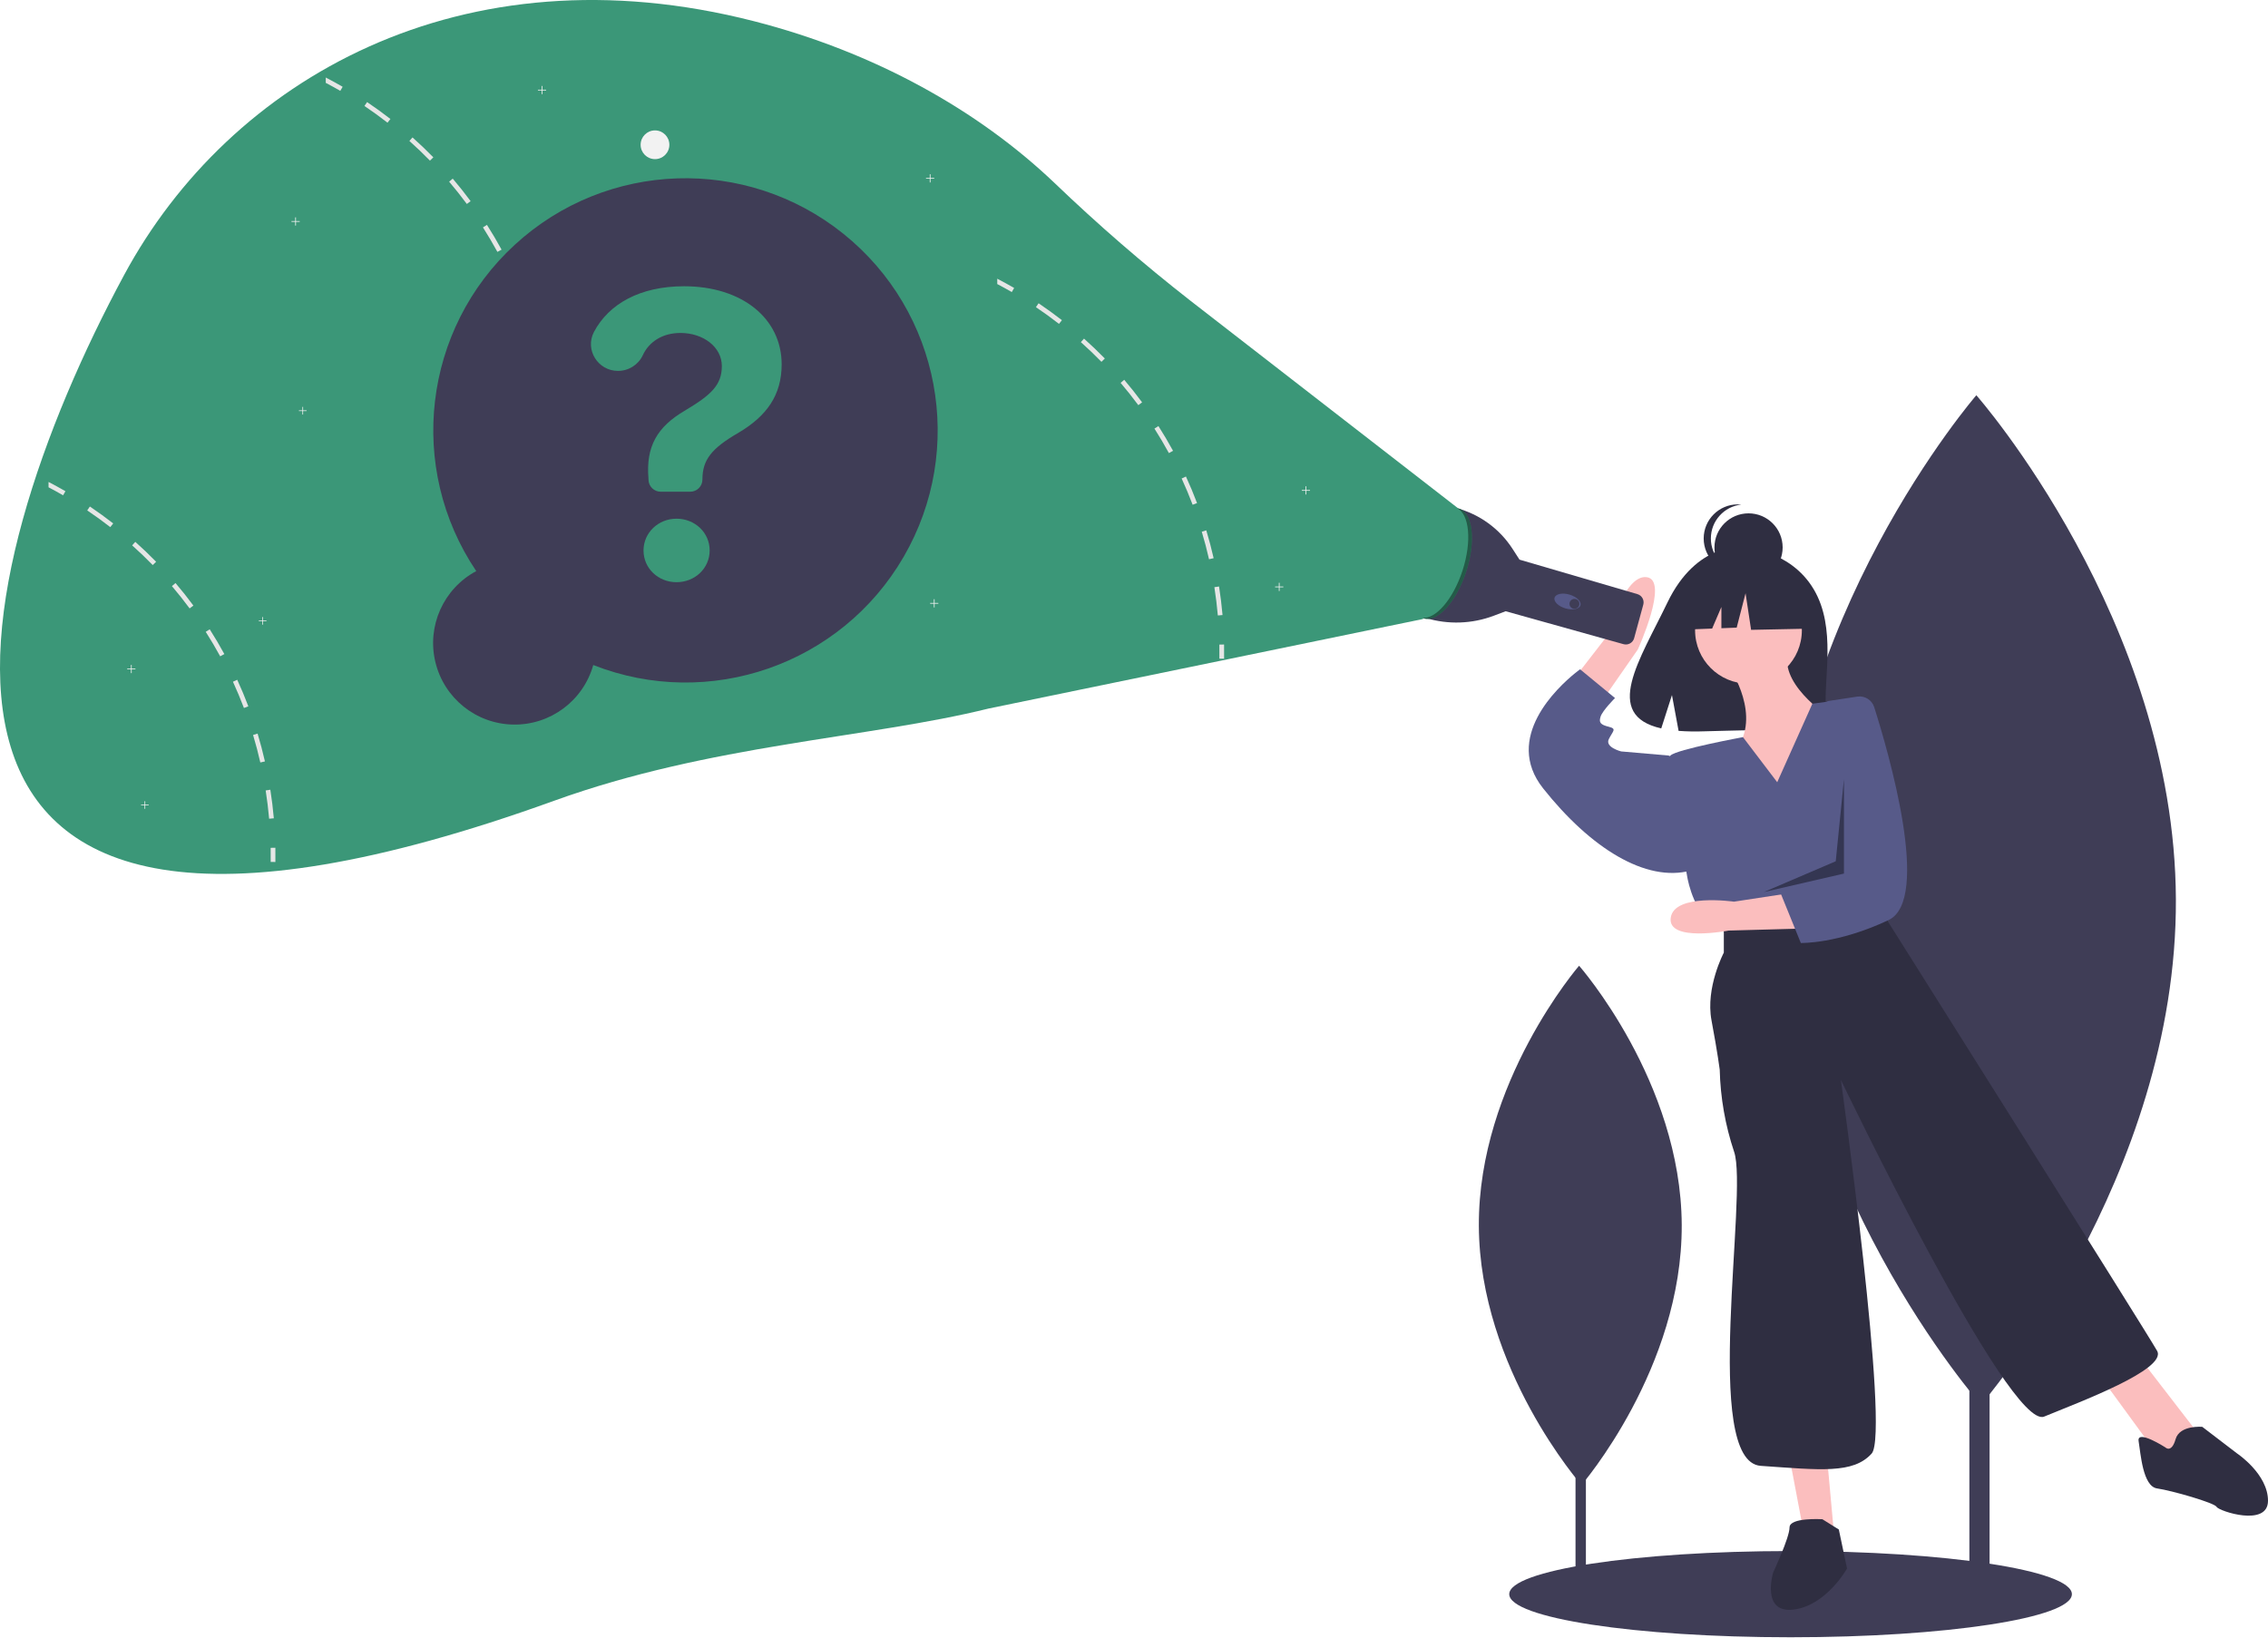
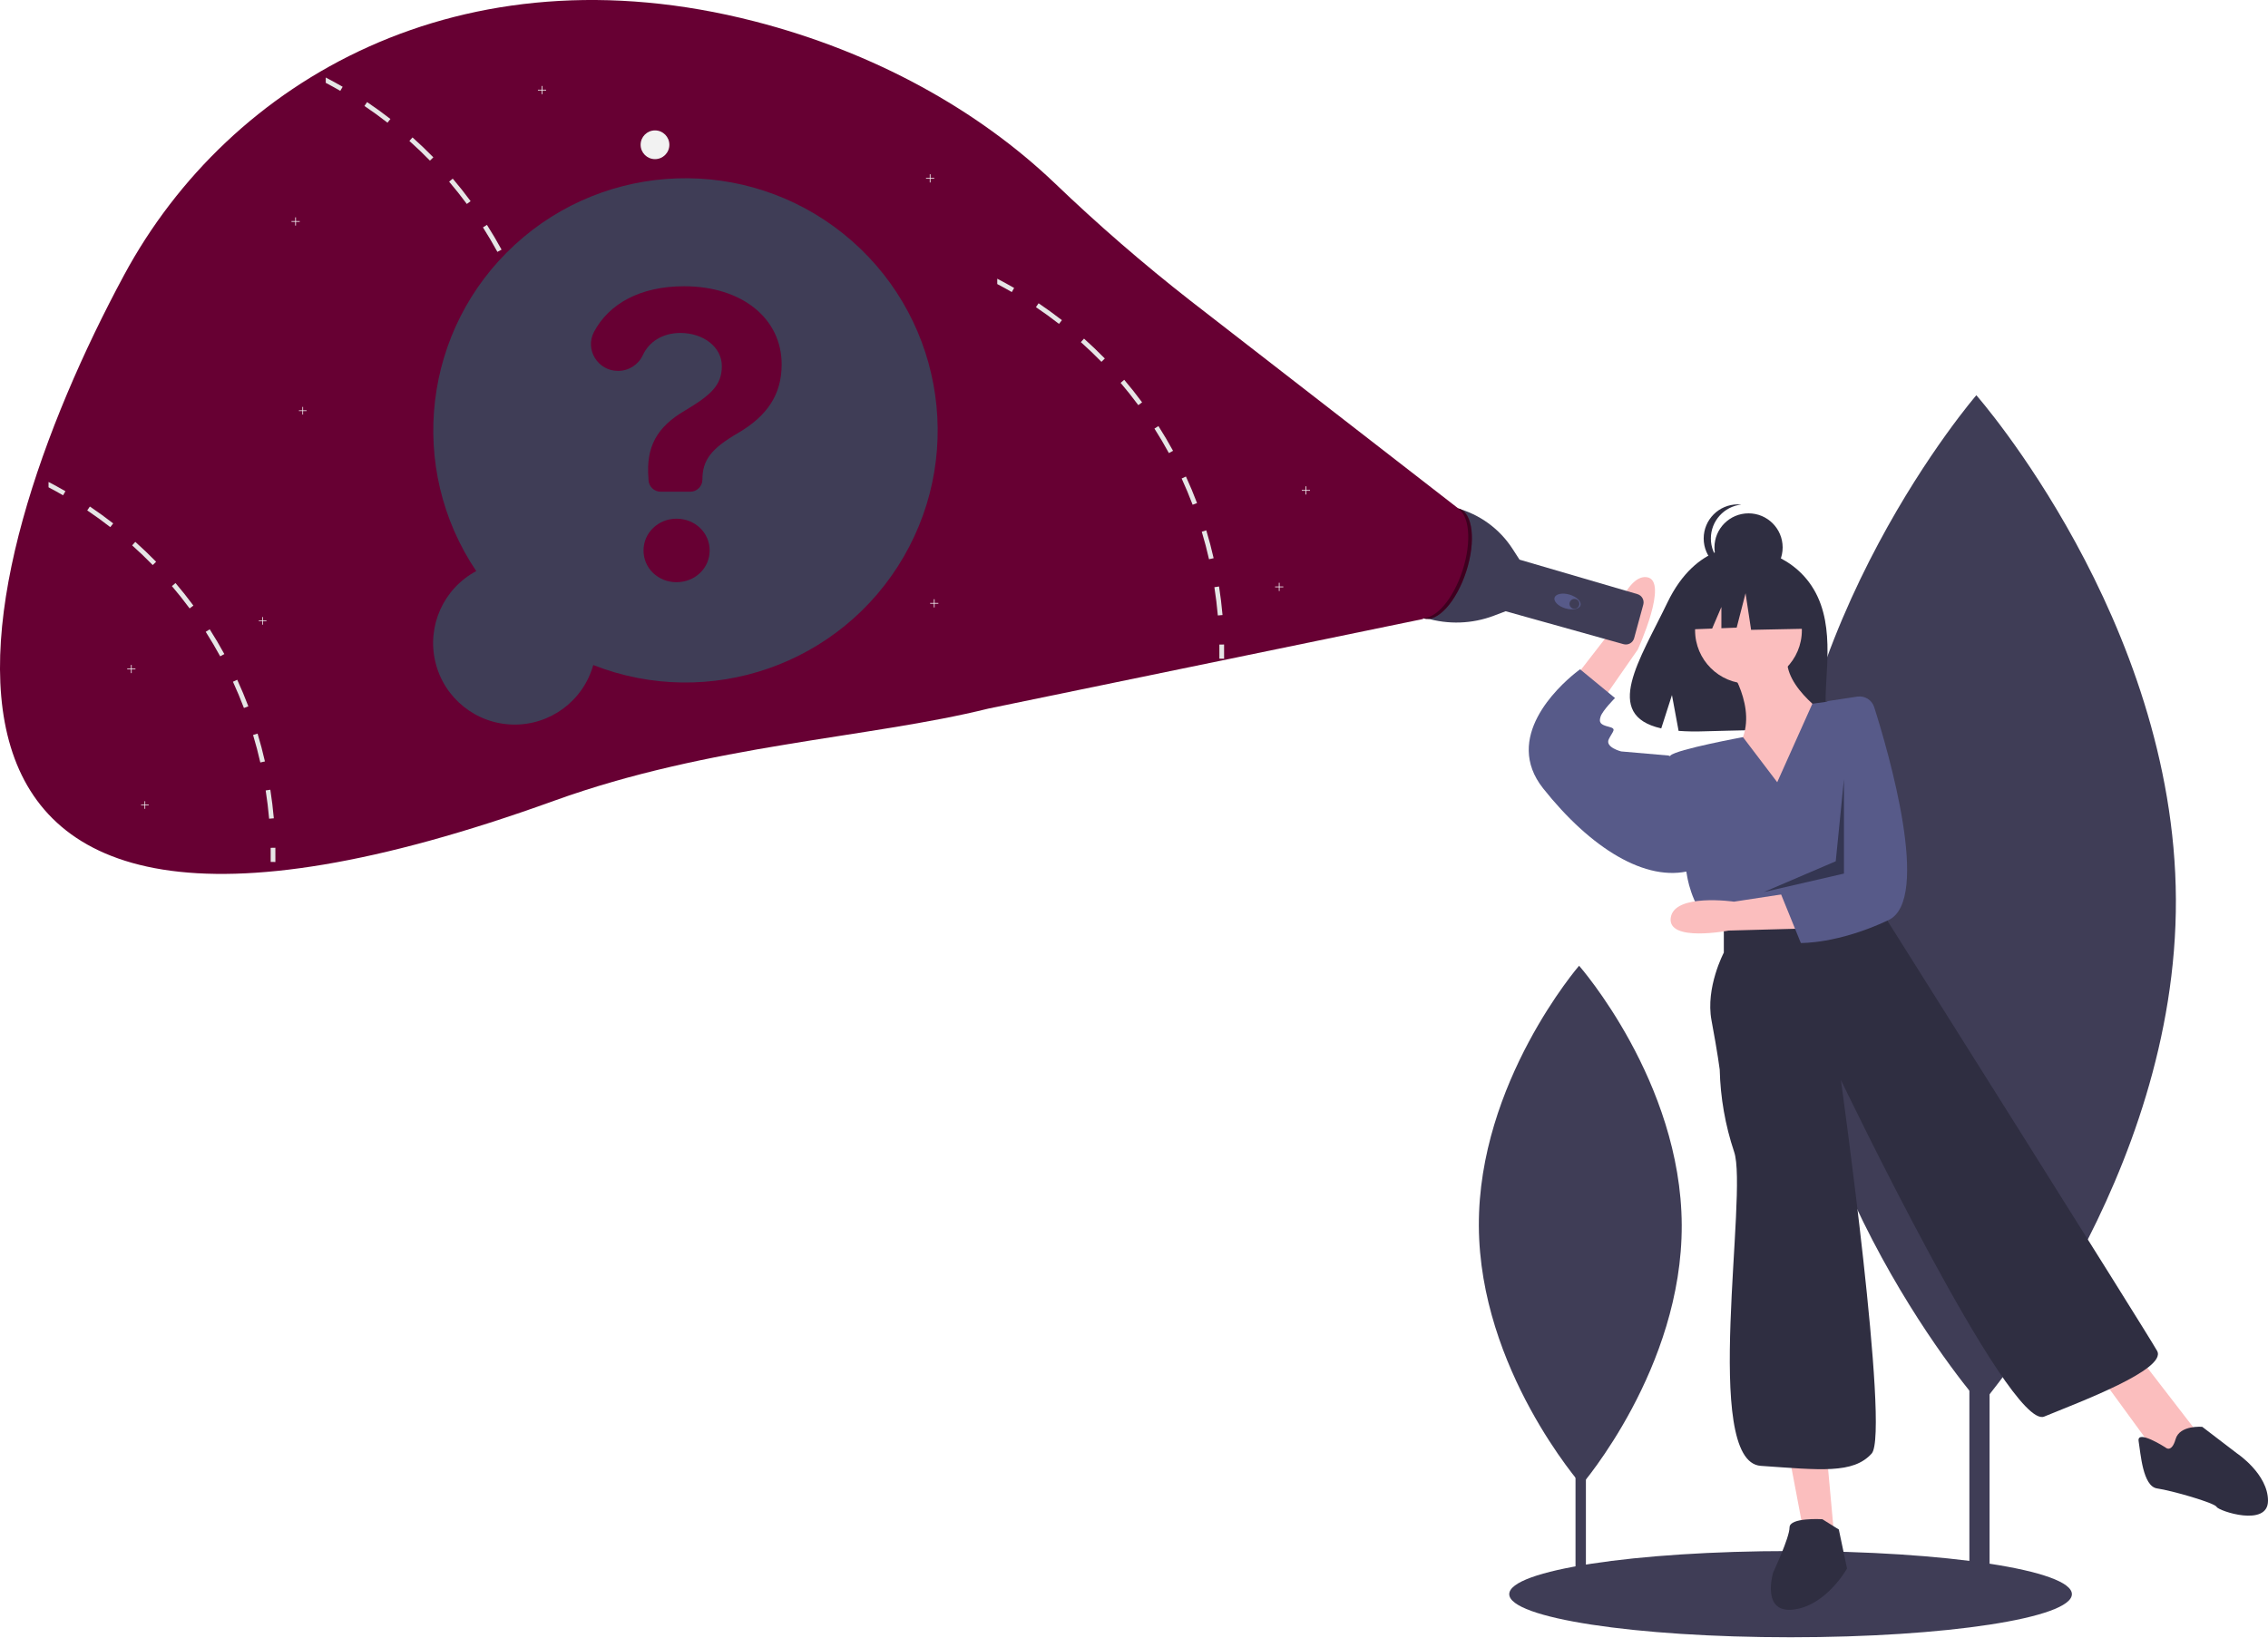
<svg xmlns="http://www.w3.org/2000/svg" id="b7da5827-4560-4d63-9360-f6e9beb837fe" data-name="Layer 1" width="1104.469" height="797.515" viewBox="0 0 1104.469 797.515">
  <rect x="959.049" y="388.464" width="9.832" height="388.345" fill="#3f3d56" />
  <path d="M1107.38,489.196c.626,135.795-94.913,246.321-94.913,246.321s-96.553-109.641-97.179-245.435,94.913-246.321,94.913-246.321S1106.754,353.401,1107.38,489.196Z" transform="translate(-47.76569 -51.24247)" fill="#3f3d56" />
  <rect x="767.244" y="571.186" width="5.057" height="199.735" fill="#3f3d56" />
  <path d="M866.733,647.882c.322,69.842-48.816,126.689-48.816,126.689s-49.66-56.391-49.982-126.233,48.816-126.689,48.816-126.689S866.411,578.04,866.733,647.882Z" transform="translate(-47.76569 -51.24247)" fill="#3f3d56" />
  <ellipse cx="871.969" cy="776.515" rx="137" ry="21" fill="#3f3d56" />
  <path d="M931.034,338.324c-11.607-19.612-34.57-20.526-34.57-20.526s-22.376-2.861-36.731,27.008c-13.379,27.841-31.845,54.722-2.973,61.239l5.215-16.232,3.23,17.44a112.967,112.967,0,0,0,12.353.211c30.92-.998,60.366.292,59.418-10.803C935.715,381.911,942.202,357.194,931.034,338.324Z" transform="translate(-47.76569 -51.24247)" fill="#2f2e41" />
  <path d="M889.234,375.258s15,21,6,38,21,35,21,35l22-48s-26-17-19-33Z" transform="translate(-47.76569 -51.24247)" fill="#fbbebe" />
  <circle cx="851.469" cy="307.015" r="26" fill="#fbbebe" />
  <path d="M809.255,388.313l21.728-28.034s7.651-29.385,18.731-27.895-4.377,35.24-4.377,35.24l-21.589,31.031Z" transform="translate(-47.76569 -51.24247)" fill="#fbbebe" />
  <polygon points="871.469 710.015 878.469 747.015 893.469 751.015 889.469 707.015 871.469 710.015" fill="#fbbebe" />
  <polygon points="1022.469 670.015 1049.469 707.015 1060.469 712.015 1069.469 697.015 1042.469 662.015 1022.469 670.015" fill="#fbbebe" />
  <path d="M913.234,432.258l-16.681-21.959s-32.319,5.959-35.319,8.959,8,58,8,58,2,15,11,23l9,6,74-15,2.782-32.926a86.41,86.41,0,0,0-22.782-66.074l0,0-12.876,1.76Z" transform="translate(-47.76569 -51.24247)" fill="#575a89" />
  <path d="M865.234,421.258l-5-2-23-2s-8-2-6-6,4-5,0-6-5-2-4-5,7-9,7-9l-17-14s-.92.651-2.407,1.855c-8.44,6.834-35.147,31.489-15.593,56.145,23,29,50,46,72,40Z" transform="translate(-47.76569 -51.24247)" fill="#575a89" />
  <path d="M887.234,501.258v14s-9,17-6,33,4,24,4,24a136.533,136.533,0,0,0,7,40c7,20-16,151,13,153s45,4,54-6-15-182-15-182,82,171,99,164,60-23,55-32-131-209-131-209l-4-9Z" transform="translate(-47.76569 -51.24247)" fill="#2f2e41" />
  <path d="M935.234,791.258s-16-1-16,4-8,22-8,22-6,20,10,18,26-20,26-20l-4-19Z" transform="translate(-47.76569 -51.24247)" fill="#2f2e41" />
  <path d="M1102.234,756.258s-14-9-13-3,2,22,9,23,28,7,29,9,25,10,25-3-15-23-15-23l-17-13s-11-1-13,6S1102.234,756.258,1102.234,756.258Z" transform="translate(-47.76569 -51.24247)" fill="#2f2e41" />
  <circle cx="851.508" cy="266.654" r="16.604" fill="#2f2e41" />
  <path d="M880.922,313.528a16.604,16.604,0,0,1,14.856-16.51,16.772,16.772,0,0,0-1.748-.093,16.604,16.604,0,1,0,0,33.208,16.772,16.772,0,0,0,1.748-.093A16.604,16.604,0,0,1,880.922,313.528Z" transform="translate(-47.76569 -51.24247)" fill="#2f2e41" />
  <polygon points="878.136 285.191 855.45 273.307 824.12 278.169 817.638 306.797 833.774 306.176 838.282 295.659 838.282 306.003 845.727 305.717 850.048 288.972 852.749 306.797 879.217 306.257 878.136 285.191" fill="#2f2e41" />
  <path d="M924.544,503.574l-34.987.946s-29.854,5.809-28.179-6.241,30.799-7.835,30.799-7.835l31.88-4.863Z" transform="translate(-47.76569 -51.24247)" fill="#fbbebe" />
  <path d="M952.226,390.562a7.467,7.467,0,0,1,8.236,5.128c6.849,21.584,27.951,93.813,6.985,103.723-24.694,11.672-42.714,11.158-42.714,11.158l-9.645-23.748,8.781-8.24,9.374-60.275,4.492-25.55Z" transform="translate(-47.76569 -51.24247)" fill="#575a89" />
  <polygon points="897.969 379.515 893.969 419.515 858.969 434.515 897.969 425.515 897.969 379.515" opacity="0.4" />
  <path d="M756.98,298.705h0a46.84,46.84,0,0,1,27.352,19.87l3.271,5.066.165.21L845.153,340.641a4.183,4.183,0,0,1,2.861,5.115l-4.455,16.335a4.183,4.183,0,0,1-5.161,2.928l-57.4-16.044-.001.002-5.765,2.179a51.515,51.515,0,0,1-33.122,1.126h0Z" transform="translate(-47.76569 -51.24247)" fill="#3f3d56" />
  <ellipse cx="811.107" cy="344.233" rx="3.504" ry="6.57" transform="translate(205.1751 974.7836) rotate(-73.69006)" fill="#575a89" />
  <circle cx="766.716" cy="294.14" r="2.409" fill="#3f3d56" />
-   <ellipse cx="749.694" cy="325.728" rx="28.09" ry="12.703" transform="translate(160.8404 887.1541) rotate(-72.0342)" fill="#3b9778" />
+   <ellipse cx="749.694" cy="325.728" rx="28.09" ry="12.703" transform="translate(160.8404 887.1541) rotate(-72.0342)" fill="#670033" />
  <path d="M759.994,329.124c4.611-14.22,3.357-27.472-2.711-30.355a5.891,5.891,0,0,1,1.076.238c6.673,2.164,8.204,15.881,3.419,30.639s-14.074,24.967-20.748,22.803a5.863,5.863,0,0,1-.708-.284C746.886,353,755.461,343.104,759.994,329.124Z" transform="translate(-47.76569 -51.24247)" opacity="0.4" />
-   <path d="M757.734,298.758,627.497,197.732a861.922,861.922,0,0,1-66.215-57.386C524.156,104.959,473.758,76.666,415.08,61.602,272.519,25.005,159.582,89.897,108.214,185.181c-78.495,145.604-138.65,381.879,209.394,256.11,76.117-27.506,153.165-30.429,211.586-44.918l211.54-43.616Z" transform="translate(-47.76569 -51.24247)" fill="#3b9778" />
+   <path d="M757.734,298.758,627.497,197.732a861.922,861.922,0,0,1-66.215-57.386C524.156,104.959,473.758,76.666,415.08,61.602,272.519,25.005,159.582,89.897,108.214,185.181c-78.495,145.604-138.65,381.879,209.394,256.11,76.117-27.506,153.165-30.429,211.586-44.918l211.54-43.616Z" transform="translate(-47.76569 -51.24247)" fill="#670033" />
  <circle cx="318.969" cy="70.515" r="7" fill="#f2f2f2" />
  <polygon points="454.949 86.695 453.127 86.695 453.127 84.873 452.771 84.873 452.771 86.695 450.949 86.695 450.949 87.051 452.771 87.051 452.771 88.873 453.127 88.873 453.127 87.051 454.949 87.051 454.949 86.695" fill="#f2f2f2" />
  <polygon points="637.949 238.695 636.127 238.695 636.127 236.873 635.771 236.873 635.771 238.695 633.949 238.695 633.949 239.051 635.771 239.051 635.771 240.873 636.127 240.873 636.127 239.051 637.949 239.051 637.949 238.695" fill="#f2f2f2" />
  <polygon points="624.949 285.695 623.127 285.695 623.127 283.873 622.771 283.873 622.771 285.695 620.949 285.695 620.949 286.051 622.771 286.051 622.771 287.873 623.127 287.873 623.127 286.051 624.949 286.051 624.949 285.695" fill="#f2f2f2" />
  <polygon points="65.949 325.695 64.127 325.695 64.127 323.873 63.771 323.873 63.771 325.695 61.949 325.695 61.949 326.051 63.771 326.051 63.771 327.873 64.127 327.873 64.127 326.051 65.949 326.051 65.949 325.695" fill="#f2f2f2" />
  <polygon points="145.949 107.695 144.127 107.695 144.127 105.873 143.771 105.873 143.771 107.695 141.949 107.695 141.949 108.051 143.771 108.051 143.771 109.873 144.127 109.873 144.127 108.051 145.949 108.051 145.949 107.695" fill="#f2f2f2" />
  <polygon points="456.949 293.695 455.127 293.695 455.127 291.873 454.771 291.873 454.771 293.695 452.949 293.695 452.949 294.051 454.771 294.051 454.771 295.873 455.127 295.873 455.127 294.051 456.949 294.051 456.949 293.695" fill="#f2f2f2" />
  <polygon points="265.949 43.695 264.127 43.695 264.127 41.873 263.771 41.873 263.771 43.695 261.949 43.695 261.949 44.051 263.771 44.051 263.771 45.873 264.127 45.873 264.127 44.051 265.949 44.051 265.949 43.695" fill="#f2f2f2" />
  <path d="M314.415,238.915l-2.27.35c.71,4.54,1.27,9.18,1.68,13.77l2.29-.2C315.705,248.185,315.135,243.505,314.415,238.915Z" transform="translate(-47.76569 -51.24247)" fill="#e6e6e6" />
  <path d="M308.205,211.575l-2.2.67c1.33,4.4,2.52,8.91,3.53,13.4l2.25-.51C310.755,220.595,309.545,216.035,308.205,211.575Z" transform="translate(-47.76569 -51.24247)" fill="#e6e6e6" />
  <path d="M298.295,185.355l-2.09.96c1.92,4.19,3.72,8.49,5.35,12.79l2.15-.81C302.055,193.945,300.245,189.585,298.295,185.355Z" transform="translate(-47.76569 -51.24247)" fill="#e6e6e6" />
  <path d="M284.895,160.775l-1.94,1.23c2.47,3.88,4.84,7.9,7.04,11.93l2.02-1.1C289.795,168.755,287.395,164.695,284.895,160.775Z" transform="translate(-47.76569 -51.24247)" fill="#e6e6e6" />
  <path d="M268.235,138.245l-1.75,1.49c2.98,3.5,5.88,7.16,8.62,10.86l1.84-1.37C274.185,145.485,271.255,141.785,268.235,138.245Z" transform="translate(-47.76569 -51.24247)" fill="#e6e6e6" />
  <path d="M248.655,118.185l-1.53,1.71c3.44,3.07,6.81,6.3,10.02,9.59l1.65-1.61C255.545,124.545,252.135,121.285,248.655,118.185Z" transform="translate(-47.76569 -51.24247)" fill="#e6e6e6" />
  <path d="M226.535,100.965l-1.29,1.9c3.82,2.57,7.6,5.31,11.23,8.14l1.42-1.81C234.215,106.335,230.395,103.565,226.535,100.965Z" transform="translate(-47.76569 -51.24247)" fill="#e6e6e6" />
  <path d="M206.405,89.005v2.6c2.39,1.25,4.76,2.56,7.08,3.9l1.15-1.99Q210.585,91.175,206.405,89.005Z" transform="translate(-47.76569 -51.24247)" fill="#e6e6e6" />
  <path d="M314.57,267.221l2.299-.042c.042,2.321.045,4.655.009,6.936l-2.298-.036C314.614,271.824,314.611,269.516,314.57,267.221Z" transform="translate(-47.76569 -51.24247)" fill="#e6e6e6" />
  <path d="M179.415,435.915l-2.27.35c.71,4.54,1.27,9.18,1.68,13.77l2.29-.2C180.705,445.185,180.135,440.505,179.415,435.915Z" transform="translate(-47.76569 -51.24247)" fill="#e6e6e6" />
  <path d="M173.205,408.575l-2.2.67c1.33,4.4,2.52,8.91,3.53,13.4l2.25-.51C175.755,417.595,174.545,413.035,173.205,408.575Z" transform="translate(-47.76569 -51.24247)" fill="#e6e6e6" />
  <path d="M163.295,382.355l-2.09.96c1.92,4.19,3.72,8.49,5.35,12.79l2.15-.81C167.055,390.945,165.245,386.585,163.295,382.355Z" transform="translate(-47.76569 -51.24247)" fill="#e6e6e6" />
  <path d="M149.895,357.775l-1.94,1.23c2.47,3.88,4.84,7.9,7.04,11.93l2.02-1.1C154.795,365.755,152.395,361.695,149.895,357.775Z" transform="translate(-47.76569 -51.24247)" fill="#e6e6e6" />
  <path d="M133.235,335.245l-1.75,1.49c2.98,3.5,5.88,7.16,8.62,10.86l1.84-1.37C139.185,342.485,136.255,338.785,133.235,335.245Z" transform="translate(-47.76569 -51.24247)" fill="#e6e6e6" />
  <path d="M113.655,315.185l-1.53,1.71c3.44,3.07,6.81,6.3,10.02,9.59l1.65-1.61C120.545,321.545,117.135,318.285,113.655,315.185Z" transform="translate(-47.76569 -51.24247)" fill="#e6e6e6" />
  <path d="M91.535,297.965l-1.29,1.9c3.82,2.57,7.6,5.31,11.23,8.14l1.42-1.81C99.215,303.335,95.395,300.565,91.535,297.965Z" transform="translate(-47.76569 -51.24247)" fill="#e6e6e6" />
  <path d="M71.405,286.005v2.6c2.39,1.25,4.76,2.56,7.08,3.9l1.15-1.99Q75.585,288.175,71.405,286.005Z" transform="translate(-47.76569 -51.24247)" fill="#e6e6e6" />
  <path d="M179.57,464.221l2.299-.042c.042,2.321.045,4.655.009,6.936l-2.298-.036C179.614,468.824,179.611,466.516,179.57,464.221Z" transform="translate(-47.76569 -51.24247)" fill="#e6e6e6" />
  <path d="M641.415,336.915l-2.27.35c.71,4.54,1.27,9.18,1.68,13.77l2.29-.2C642.705,346.185,642.135,341.505,641.415,336.915Z" transform="translate(-47.76569 -51.24247)" fill="#e6e6e6" />
  <path d="M635.205,309.575l-2.2.67c1.33,4.4,2.52,8.91,3.53,13.4l2.25-.51C637.755,318.595,636.545,314.035,635.205,309.575Z" transform="translate(-47.76569 -51.24247)" fill="#e6e6e6" />
  <path d="M625.295,283.355l-2.09.96c1.92,4.19,3.72,8.49,5.35,12.79l2.15-.81C629.055,291.945,627.245,287.585,625.295,283.355Z" transform="translate(-47.76569 -51.24247)" fill="#e6e6e6" />
  <path d="M611.895,258.775l-1.94,1.23c2.47,3.88,4.84,7.9,7.04,11.93l2.02-1.1C616.795,266.755,614.395,262.695,611.895,258.775Z" transform="translate(-47.76569 -51.24247)" fill="#e6e6e6" />
  <path d="M595.235,236.245l-1.75,1.49c2.98,3.5,5.88,7.16,8.62,10.86l1.84-1.37C601.185,243.485,598.255,239.785,595.235,236.245Z" transform="translate(-47.76569 -51.24247)" fill="#e6e6e6" />
  <path d="M575.655,216.185l-1.53,1.71c3.44,3.07,6.81,6.3,10.02,9.59l1.65-1.61C582.545,222.545,579.135,219.285,575.655,216.185Z" transform="translate(-47.76569 -51.24247)" fill="#e6e6e6" />
  <path d="M553.535,198.965l-1.29,1.9c3.82,2.57,7.6,5.31,11.23,8.14l1.42-1.81C561.215,204.335,557.395,201.565,553.535,198.965Z" transform="translate(-47.76569 -51.24247)" fill="#e6e6e6" />
  <path d="M533.405,187.005v2.6c2.39,1.25,4.76,2.56,7.08,3.9l1.15-1.99Q537.585,189.175,533.405,187.005Z" transform="translate(-47.76569 -51.24247)" fill="#e6e6e6" />
  <path d="M641.57,365.221l2.299-.042c.042,2.321.045,4.655.009,6.936l-2.298-.036C641.614,369.824,641.611,367.516,641.57,365.221Z" transform="translate(-47.76569 -51.24247)" fill="#e6e6e6" />
  <polygon points="149.295 199.895 147.6 199.895 147.6 198.199 147.269 198.199 147.269 199.895 145.573 199.895 145.573 200.225 147.269 200.225 147.269 201.921 147.6 201.921 147.6 200.225 149.295 200.225 149.295 199.895" fill="#f2f2f2" />
  <polygon points="129.754 302.252 128.059 302.252 128.059 300.556 127.728 300.556 127.728 302.252 126.032 302.252 126.032 302.583 127.728 302.583 127.728 304.278 128.059 304.278 128.059 302.583 129.754 302.583 129.754 302.252" fill="#f2f2f2" />
  <polygon points="72.417 391.959 70.721 391.959 70.721 390.264 70.39 390.264 70.39 391.959 68.695 391.959 68.695 392.29 70.39 392.29 70.39 393.986 70.721 393.986 70.721 392.29 72.417 392.29 72.417 391.959" fill="#f2f2f2" />
  <path d="M279.684,329.425a122.811,122.811,0,1,1,56.982,45.751,39.726,39.726,0,1,1-56.982-45.751Z" transform="translate(-47.76569 -51.24247)" fill="#3f3d56" />
-   <path d="M380.894,190.679c28.154,0,47.524,15.616,47.524,38.064,0,14.865-7.207,25.151-21.097,33.334-13.063,7.583-17.493,13.139-17.493,22.748h0a5.931,5.931,0,0,1-5.931,5.931H369.504a5.931,5.931,0,0,1-5.928-5.724l-.026-.732c-1.276-15.466,4.129-25.076,17.718-33.034,12.688-7.583,18.019-12.388,18.019-21.697s-9.009-16.142-20.196-16.142c-8.503,0-15.231,4.139-18.318,10.896a13.252,13.252,0,0,1-12.112,7.573h0c-9.752,0-16.194-10.371-11.634-18.99C344.243,199.271,359.465,190.679,380.894,190.679ZM361.148,319.362c0-8.634,7.207-15.466,16.067-15.466,8.934,0,16.142,6.757,16.142,15.466s-7.207,15.466-16.142,15.466-16.067-6.757-16.067-15.466Z" transform="translate(-47.76569 -51.24247)" fill="#3b9778" />
+   <path d="M380.894,190.679c28.154,0,47.524,15.616,47.524,38.064,0,14.865-7.207,25.151-21.097,33.334-13.063,7.583-17.493,13.139-17.493,22.748h0a5.931,5.931,0,0,1-5.931,5.931H369.504a5.931,5.931,0,0,1-5.928-5.724l-.026-.732c-1.276-15.466,4.129-25.076,17.718-33.034,12.688-7.583,18.019-12.388,18.019-21.697s-9.009-16.142-20.196-16.142c-8.503,0-15.231,4.139-18.318,10.896a13.252,13.252,0,0,1-12.112,7.573h0c-9.752,0-16.194-10.371-11.634-18.99C344.243,199.271,359.465,190.679,380.894,190.679ZM361.148,319.362c0-8.634,7.207-15.466,16.067-15.466,8.934,0,16.142,6.757,16.142,15.466s-7.207,15.466-16.142,15.466-16.067-6.757-16.067-15.466Z" transform="translate(-47.76569 -51.24247)" fill="#670033" />
</svg>
